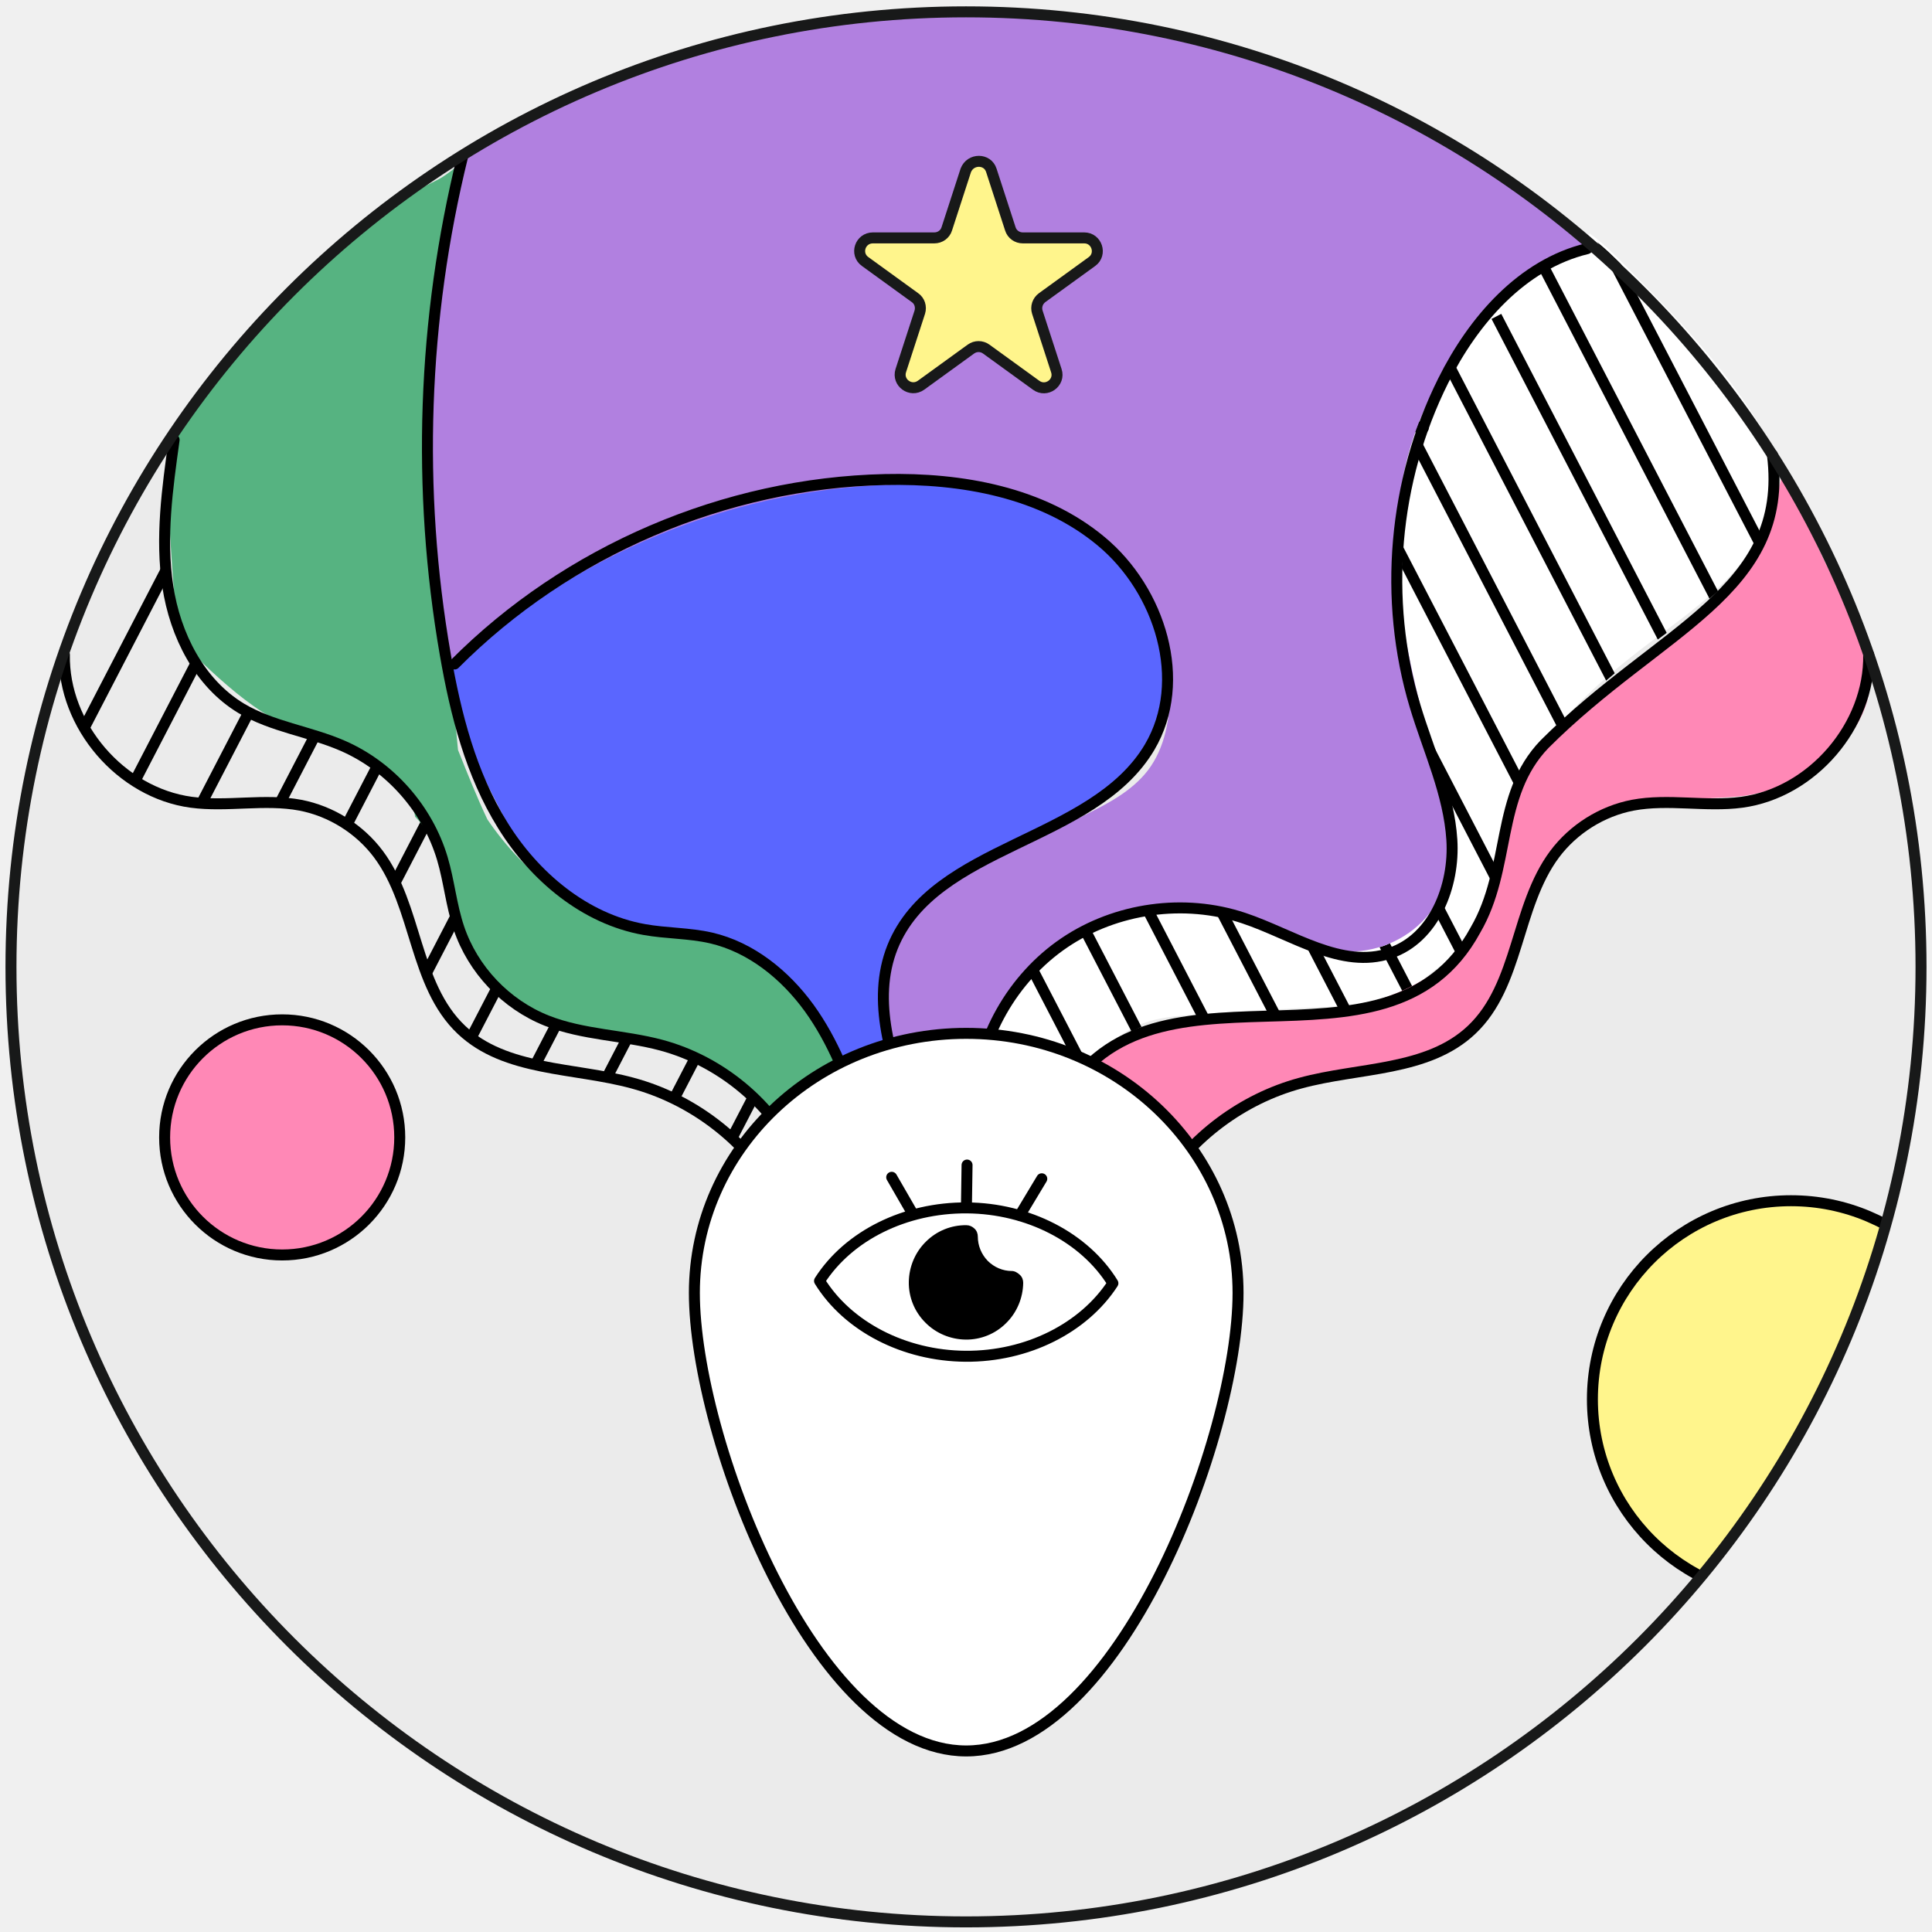
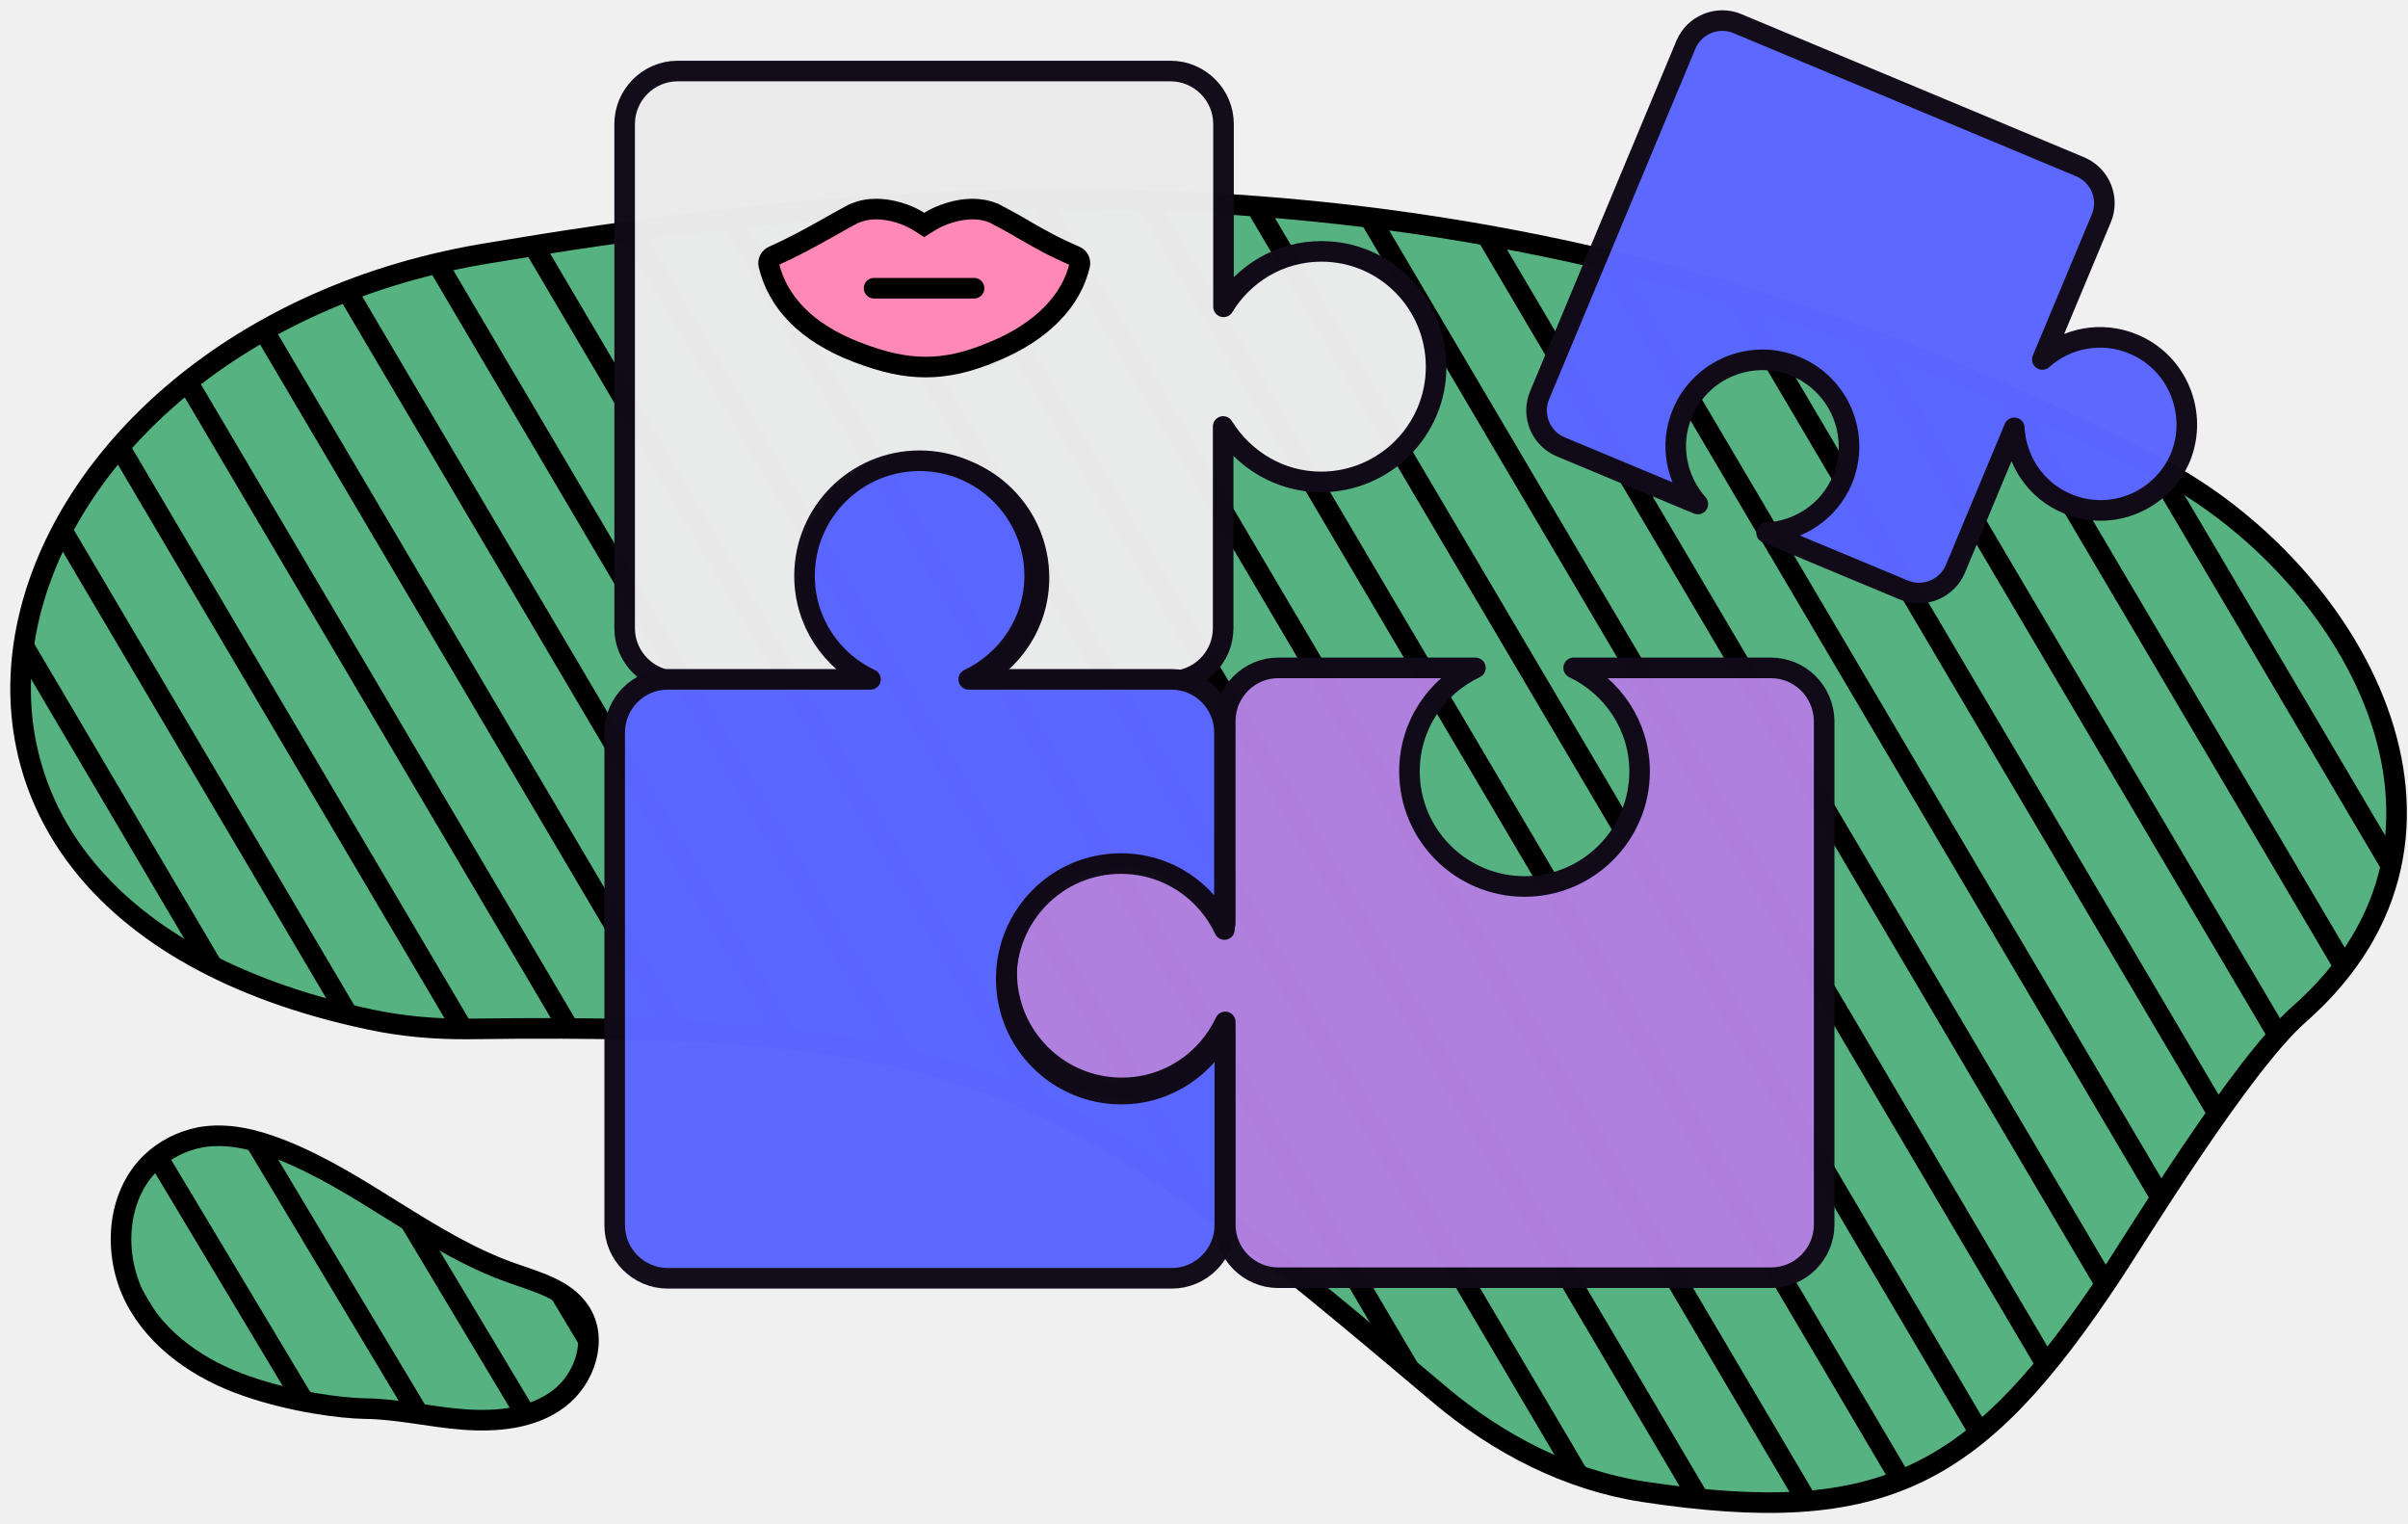
- <svg xmlns="http://www.w3.org/2000/svg" width="176" height="176" viewBox="0 0 176 176" fill="none">
-   <path d="M88 175.079C136.049 175.079 175 136.128 175 88.079C175 40.031 136.049 1.079 88 1.079C39.951 1.079 1 40.031 1 88.079C1 136.128 39.951 175.079 88 175.079Z" fill="#EBEBEB" />
-   <mask id="mask0_525_43409" style="mask-type:luminance" maskUnits="userSpaceOnUse" x="5" y="40" width="68" height="68">
-     <path d="M70.504 107.921C70.254 107.094 69.543 106.517 68.87 105.979C67.87 105.172 66.87 104.383 65.871 103.576C64.698 102.634 63.525 101.692 62.217 100.942C57.738 98.327 52.316 98.077 47.394 96.443C45.798 95.904 44.241 95.231 42.933 94.174C40.299 92.078 38.915 88.791 37.838 85.599C36.761 82.407 35.839 79.062 33.781 76.389C31.859 75.044 29.994 73.659 27.802 73.121C24.11 72.217 20.188 73.89 16.477 73.063C15.439 72.832 14.459 72.41 13.536 71.891C9.268 69.564 5.941 65.238 5.48 60.393C7.23 52.991 10.69 46.108 15.497 40.897C15.074 45.3 14.632 49.761 15.497 54.106C16.362 58.432 18.689 62.7 22.572 64.796C26.648 67.007 32.051 66.757 35.243 70.102C36.012 70.91 36.569 71.852 37.146 72.813C38.876 75.716 40.626 78.639 41.818 81.792C42.549 83.734 43.087 85.791 44.164 87.56C45.51 89.79 47.701 91.521 50.297 92.29C51.393 93.866 53.546 94.212 55.45 94.443C58.353 94.789 61.314 95.212 63.929 96.558C65.909 97.577 67.582 99.096 69.139 100.673C70.235 101.768 72.619 104.095 72.754 105.691C72.869 106.652 71.292 106.633 70.504 107.921Z" fill="white" />
+ <svg xmlns="http://www.w3.org/2000/svg" width="117" height="74" viewBox="0 0 117 74" fill="none">
+   <path d="M104.842 22.73C76.443 7.866 50.413 7.797 23.94 12.264C-0.964 16.167 -9.368 43.748 17.974 49.527C19.559 49.868 21.196 50.004 22.832 49.987C47.993 49.629 52.033 52.629 69.965 67.766C72.795 70.153 76.187 71.909 79.852 72.471C91.563 74.244 96.097 71.772 102.677 61.8C103.717 60.232 108.882 51.76 111.695 49.288C121.701 40.492 114.201 27.622 104.842 22.73Z" fill="#56B381" />
+   <mask id="mask0_525_47764" style="mask-type:luminance" maskUnits="userSpaceOnUse" x="1" y="9" width="116" height="64">
+     <path d="M104.842 22.73C76.443 7.866 50.413 7.797 23.94 12.264C-0.964 16.167 -9.368 43.748 17.974 49.527C19.559 49.868 21.196 50.004 22.832 49.987C47.993 49.629 52.033 52.629 69.965 67.766C72.795 70.153 76.187 71.909 79.852 72.471C91.563 74.244 96.097 71.772 102.677 61.8C103.717 60.232 108.882 51.76 111.695 49.288C121.701 40.492 114.201 27.622 104.842 22.73Z" fill="white" />
  </mask>
-   <g mask="url(#mask0_525_43409)">
-     <path d="M5.653 1.502L-19.438 49.876" stroke="black" stroke-miterlimit="10" />
-     <path d="M9.806 7.251L-15.284 55.606" stroke="black" stroke-miterlimit="10" />
-     <path d="M13.959 12.98L-11.132 61.354" stroke="black" stroke-miterlimit="10" />
-     <path d="M18.093 18.71L-6.979 67.084" stroke="black" stroke-miterlimit="10" />
-     <path d="M22.246 24.44L-2.826 72.814" stroke="black" stroke-miterlimit="10" />
-     <path d="M26.398 30.188L1.327 78.543" stroke="black" stroke-miterlimit="10" />
-     <path d="M30.551 35.918L5.48 84.292" stroke="black" stroke-miterlimit="10" />
-     <path d="M34.704 41.647L9.633 90.021" stroke="black" stroke-miterlimit="10" />
-     <path d="M38.857 47.396L13.786 95.751" stroke="black" stroke-miterlimit="10" />
-     <path d="M43.01 53.125L17.939 101.499" stroke="black" stroke-miterlimit="10" />
-     <path d="M47.163 58.855L22.092 107.229" stroke="black" stroke-miterlimit="10" />
-     <path d="M51.316 64.585L26.245 112.958" stroke="black" stroke-miterlimit="10" />
-     <path d="M55.469 70.333L30.398 118.688" stroke="black" stroke-miterlimit="10" />
-     <path d="M59.622 76.063L34.55 124.437" stroke="black" stroke-miterlimit="10" />
-     <path d="M63.775 81.792L38.684 130.166" stroke="black" stroke-miterlimit="10" />
-     <path d="M67.928 87.522L42.837 135.895" stroke="black" stroke-miterlimit="10" />
-     <path d="M72.081 93.27L46.99 141.625" stroke="black" stroke-miterlimit="10" />
-     <path d="M76.233 99L51.143 147.374" stroke="black" stroke-miterlimit="10" />
-     <path d="M80.386 104.729L55.296 153.103" stroke="black" stroke-miterlimit="10" />
+   <g mask="url(#mask0_525_47764)">
+     <path d="M-27.335 -16.92L21.707 66.249" stroke="black" stroke-miterlimit="10" />
+     <path d="M-21.624 -16.017L27.435 67.153" stroke="black" stroke-miterlimit="10" />
+     <path d="M-15.914 -15.096L33.145 68.056" stroke="black" stroke-miterlimit="10" />
+     <path d="M-10.203 -14.193L38.856 68.977" stroke="black" stroke-miterlimit="10" />
+     <path d="M-4.493 -13.289L44.566 69.88" stroke="black" stroke-miterlimit="10" />
+     <path d="M1.218 -12.386L50.277 70.784" stroke="black" stroke-miterlimit="10" />
+     <path d="M6.928 -11.482L55.988 71.687" stroke="black" stroke-miterlimit="10" />
+     <path d="M12.656 -10.562L61.698 72.59" stroke="black" stroke-miterlimit="10" />
+     <path d="M18.366 -9.658L67.426 73.494" stroke="black" stroke-miterlimit="10" />
+     <path d="M24.077 -8.755L73.136 74.414" stroke="black" stroke-miterlimit="10" />
+     <path d="M29.788 -7.851L78.847 75.318" stroke="black" stroke-miterlimit="10" />
+     <path d="M35.498 -6.948L84.558 76.221" stroke="black" stroke-miterlimit="10" />
+     <path d="M41.208 -6.044L90.268 77.125" stroke="black" stroke-miterlimit="10" />
+     <path d="M46.919 -5.124L95.978 78.028" stroke="black" stroke-miterlimit="10" />
+     <path d="M52.629 -4.22L101.689 78.949" stroke="black" stroke-miterlimit="10" />
+     <path d="M58.357 -3.317L107.417 79.852" stroke="black" stroke-miterlimit="10" />
+     <path d="M64.068 -2.413L113.127 80.756" stroke="black" stroke-miterlimit="10" />
+     <path d="M69.778 -1.51L118.838 81.659" stroke="black" stroke-miterlimit="10" />
+     <path d="M75.489 -0.607L124.548 82.562" stroke="black" stroke-miterlimit="10" />
+     <path d="M81.199 0.314L130.259 83.466" stroke="black" stroke-miterlimit="10" />
+     <path d="M86.91 1.217L135.969 84.386" stroke="black" stroke-miterlimit="10" />
+     <path d="M92.62 2.121L141.679 85.29" stroke="black" stroke-miterlimit="10" />
  </g>
-   <path d="M24.63 93.117C20.631 93.482 16.939 96.231 15.497 99.981C14.074 103.73 14.997 108.267 17.823 111.132C20.65 113.978 25.226 114.939 28.936 113.439C30.167 112.939 31.301 112.189 32.301 111.343C34.474 109.498 36.242 106.96 36.416 104.095C36.608 101.019 34.916 98.019 32.474 96.116C30.032 94.213 26.975 93.29 24.63 93.117Z" fill="#FF88B6" />
-   <path d="M131.01 88.156C133.356 86.599 134.721 83.926 135.548 81.254C136.394 78.562 136.797 75.755 137.778 73.121C140.047 67.046 145.084 62.45 150.275 58.547C154.39 55.452 158.927 52.356 160.811 47.569C161.427 45.992 161.715 44.3 162.503 42.82C159.062 35.399 153.544 29.746 148.141 24.267C147.103 23.209 146.045 22.152 144.834 21.286C140.316 23.036 136.644 26.497 134.048 30.496C131.452 34.495 129.818 39.032 128.261 43.551C127.838 44.8 127.396 46.089 127.434 47.415C127.473 48.838 128.03 50.28 127.626 51.645C126.684 56.759 127.05 62.104 129.299 66.661C129.876 67.815 130.568 68.949 130.818 70.199C131.01 71.141 130.972 72.121 131.126 73.083C131.299 74.102 131.702 75.082 131.856 76.12C132.279 79.043 130.568 81.869 128.549 84.042C127.896 84.734 127.203 85.407 126.319 85.791C124.127 86.753 121.647 85.599 119.436 84.657C115.571 83.023 111.38 81.965 107.169 82.138C102.959 82.311 98.748 83.792 95.672 86.656C93.865 88.349 92.519 90.463 91.346 92.655C90 95.174 88.866 97.827 88.058 100.961C88.827 101.019 89.635 100.557 90.365 100.826C90.577 100.903 90.75 101.038 90.961 101.096C91.231 101.192 91.519 101.153 91.807 101.153C93.096 101.115 94.403 101.442 95.691 102.595C96.806 99.519 98.806 96.789 101.401 94.809C102.228 94.174 103.132 93.617 104.112 93.232C105.535 92.694 107.092 92.559 108.611 92.444C113.11 92.098 117.609 91.848 122.128 91.675C123.762 91.617 125.435 91.559 126.992 91.021C128.569 90.521 129.607 89.098 131.01 88.156Z" fill="white" />
-   <mask id="mask1_525_43409" style="mask-type:luminance" maskUnits="userSpaceOnUse" x="88" y="21" width="75" height="82">
-     <path d="M131.01 88.425C133.356 86.868 134.721 84.195 135.548 81.523C136.394 78.831 136.797 76.024 137.778 73.39C140.047 67.315 145.084 62.719 150.275 58.816C154.39 55.721 158.927 52.626 160.811 47.838C161.427 46.262 161.715 44.57 162.503 43.089C159.062 35.668 153.544 30.015 148.141 24.536C147.103 23.478 146.045 22.421 144.834 21.555C140.316 23.305 136.644 26.766 134.048 30.765C131.452 34.764 129.818 39.302 128.261 43.82C127.838 45.069 127.396 46.358 127.434 47.684C127.473 49.107 128.03 50.549 127.626 51.914C126.684 57.028 127.05 62.373 129.299 66.93C129.876 68.084 130.568 69.218 130.818 70.468C131.01 71.41 130.972 72.39 131.126 73.352C131.299 74.371 131.702 75.351 131.856 76.39C132.279 79.312 130.568 82.138 128.549 84.311C127.896 85.003 127.203 85.676 126.319 86.061C124.127 87.022 121.647 85.868 119.436 84.926C115.571 83.292 111.38 82.234 107.169 82.407C102.959 82.581 98.748 84.061 95.672 86.926C93.865 88.618 92.519 90.733 91.346 92.924C90 95.443 88.866 98.096 88.058 101.23C88.827 101.288 89.635 100.826 90.365 101.096C90.577 101.173 90.75 101.307 90.961 101.365C91.231 101.461 91.519 101.422 91.807 101.422C93.096 101.384 94.403 101.711 95.691 102.864C96.806 99.788 98.806 97.058 101.401 95.078C102.228 94.443 103.132 93.886 104.112 93.501C105.535 92.963 107.092 92.828 108.611 92.713C113.11 92.367 117.609 92.117 122.128 91.944C123.762 91.886 125.435 91.828 126.992 91.29C128.569 90.79 129.607 89.348 131.01 88.425Z" fill="white" />
+   <path d="M104.842 22.73C76.443 7.866 50.413 7.797 23.94 12.264C-0.964 16.167 -9.368 43.748 17.974 49.527C19.559 49.868 21.196 50.004 22.832 49.987C47.993 49.629 52.033 52.629 69.965 67.766C72.795 70.153 76.187 71.909 79.852 72.471C91.563 74.244 96.097 71.772 102.677 61.8C103.717 60.232 108.882 51.76 111.695 49.288C121.701 40.492 114.201 27.622 104.842 22.73Z" stroke="black" stroke-miterlimit="10" />
+   <path d="M17.719 68.431C19.338 68.448 20.924 68.841 22.526 68.96C24.128 69.079 25.867 68.926 27.145 67.954C28.441 66.983 29.072 65.022 28.168 63.693C27.452 62.619 26.072 62.278 24.844 61.835C20.838 60.42 17.582 57.386 13.611 55.834C12.383 55.357 11.037 55.016 9.724 55.255C8.838 55.425 8.002 55.851 7.355 56.465C5.65 58.101 5.48 60.931 6.554 63.045C7.627 65.141 9.741 66.573 11.991 67.341C14.242 68.125 16.628 68.414 17.719 68.431Z" fill="#56B381" />
+   <mask id="mask1_525_47764" style="mask-type:luminance" maskUnits="userSpaceOnUse" x="5" y="55" width="24" height="14">
+     <path d="M17.719 68.431C19.338 68.448 20.924 68.841 22.526 68.96C24.128 69.079 25.867 68.926 27.145 67.954C28.441 66.983 29.072 65.022 28.168 63.693C27.452 62.619 26.072 62.278 24.844 61.835C20.838 60.42 17.582 57.386 13.611 55.834C12.383 55.357 11.037 55.016 9.724 55.255C8.838 55.425 8.002 55.851 7.355 56.465C5.65 58.101 5.48 60.931 6.554 63.045C7.627 65.141 9.741 66.573 11.991 67.341C14.242 68.125 16.628 68.414 17.719 68.431Z" fill="white" />
  </mask>
-   <g mask="url(#mask1_525_43409)">
-     <path d="M161.427 0.349L186.498 48.723" stroke="black" stroke-miterlimit="10" />
-     <path d="M157.235 5.098L182.326 53.472" stroke="black" stroke-miterlimit="10" />
-     <path d="M153.063 9.847L178.135 58.221" stroke="black" stroke-miterlimit="10" />
-     <path d="M148.872 14.596L173.962 62.969" stroke="black" stroke-miterlimit="10" />
-     <path d="M144.68 19.345L169.771 67.719" stroke="black" stroke-miterlimit="10" />
-     <path d="M140.508 24.093L165.58 72.448" stroke="black" stroke-miterlimit="10" />
-     <path d="M136.317 28.823L161.407 77.197" stroke="black" stroke-miterlimit="10" />
-     <path d="M132.145 33.572L157.216 81.946" stroke="black" stroke-miterlimit="10" />
-     <path d="M127.953 38.321L153.025 86.695" stroke="black" stroke-miterlimit="10" />
-     <path d="M123.762 43.07L148.853 91.444" stroke="black" stroke-miterlimit="10" />
-     <path d="M119.59 47.819L144.661 96.193" stroke="black" stroke-miterlimit="10" />
-     <path d="M115.398 52.568L140.489 100.923" stroke="black" stroke-miterlimit="10" />
-     <path d="M111.207 57.317L136.298 105.672" stroke="black" stroke-miterlimit="10" />
-     <path d="M107.035 62.047L132.106 110.421" stroke="black" stroke-miterlimit="10" />
-     <path d="M102.843 66.796L127.934 115.169" stroke="black" stroke-miterlimit="10" />
-     <path d="M98.671 71.545L123.743 119.918" stroke="black" stroke-miterlimit="10" />
-     <path d="M94.48 76.294L119.551 124.668" stroke="black" stroke-miterlimit="10" />
-     <path d="M90.289 81.043L115.379 129.417" stroke="black" stroke-miterlimit="10" />
-     <path d="M86.116 85.791L111.188 134.146" stroke="black" stroke-miterlimit="10" />
-     <path d="M81.925 90.54L106.996 138.895" stroke="black" stroke-miterlimit="10" />
-     <path d="M77.734 95.27L102.824 143.644" stroke="black" stroke-miterlimit="10" />
+   <g mask="url(#mask1_525_47764)">
+     <path d="M64.29 124.702L14.668 41.873" stroke="black" stroke-miterlimit="10" />
+     <path d="M58.562 123.832L8.94 41.004" stroke="black" stroke-miterlimit="10" />
+     <path d="M52.852 122.963L3.229 40.135" stroke="black" stroke-miterlimit="10" />
+     <path d="M47.124 122.094L-2.498 39.265" stroke="black" stroke-miterlimit="10" />
+     <path d="M41.413 121.224L-8.209 38.396" stroke="black" stroke-miterlimit="10" />
+     <path d="M35.686 120.355L-13.936 37.527" stroke="black" stroke-miterlimit="10" />
+     <path d="M29.975 119.485L-19.646 36.657" stroke="black" stroke-miterlimit="10" />
+     <path d="M24.248 118.633L-25.374 35.788" stroke="black" stroke-miterlimit="10" />
+     <path d="M18.537 117.764L-31.085 34.919" stroke="black" stroke-miterlimit="10" />
+     <path d="M12.809 116.894L-36.795 34.049" stroke="black" stroke-miterlimit="10" />
+     <path d="M7.099 116.025L-42.523 33.18" stroke="black" stroke-miterlimit="10" />
  </g>
-   <path d="M79.176 102.653C80.541 102.326 81.906 101.98 83.136 101.634C82.079 98.577 81.06 95.462 80.829 92.251C80.598 89.021 81.271 85.638 83.271 83.1C86.155 79.466 91.058 78.312 95.172 76.159C98.806 74.255 101.959 71.429 104.228 68.026C105.804 65.661 107.016 62.835 106.554 60.028C106.285 58.394 105.478 56.894 104.651 55.452C102.555 51.76 100.017 47.857 95.883 46.761C89.212 43.32 81.271 43.704 73.811 44.57C70.562 44.954 67.332 45.396 64.198 46.3C56.161 48.627 49.259 53.741 42.568 58.74C42.088 59.105 41.588 59.489 41.338 60.047C41.126 60.528 41.146 61.085 41.184 61.624C41.569 65.988 43.607 69.987 45.625 73.89C46.76 76.082 47.913 78.293 49.663 80.023C51.586 81.927 54.104 83.119 56.642 84.061C59.507 85.099 62.468 85.849 65.467 86.31C67.063 86.541 68.716 86.714 70.101 87.541C71.331 88.291 72.216 89.483 73.042 90.656C75.407 94.001 78.464 102.98 78.464 102.98L79.176 102.653Z" fill="#5A66FF" />
-   <path d="M131.145 71.218C130.433 71.314 129.703 71.371 128.953 71.371C119.974 71.371 112.706 64.104 112.706 55.125C112.706 46.146 119.974 38.879 128.953 38.879C129.28 38.879 129.318 38.956 129.664 38.975" stroke="black" stroke-miterlimit="10" stroke-linecap="round" stroke-linejoin="round" />
-   <path d="M145.045 22.344C136.624 25.824 130.068 33.553 128.03 42.435C125.472 53.606 129.721 65.027 132.529 76.14C132.471 79.081 131.49 81.984 129.548 83.965C127.587 85.945 124.703 86.945 121.935 86.637C118.378 86.214 115.378 83.811 111.898 82.984C109.072 82.311 106.092 82.754 103.247 83.388C100.997 83.907 98.748 84.561 96.786 85.791C91.653 89.002 89.538 95.52 89.423 101.576C87.365 101.057 85.654 101.288 84.135 101.961C81.867 100.48 81.386 97.904 81.098 95.578C80.579 91.732 80.156 87.502 82.251 84.253C83.866 81.754 86.654 80.312 89.307 78.985C92.46 77.409 95.614 75.832 98.767 74.275C100.901 73.217 103.093 72.083 104.554 70.199C106.131 68.141 106.592 65.45 106.592 62.854C106.592 59.509 105.861 56.106 104.112 53.26C101.997 49.819 98.517 47.338 94.729 45.935C90.942 44.531 86.846 44.127 82.809 44.127C67.235 44.166 51.758 50.53 40.664 61.47C38.665 51.51 38.915 42.647 39.203 33.995C39.414 27.17 39.684 20.171 41.799 13.98C64.524 -0.228 94.076 -2.92 119.224 6.636C128.664 10.75 137.585 16.095 145.045 22.344Z" fill="#B180E0" />
-   <path d="M170.347 62.008C170.386 57.452 167.136 53.606 165.425 49.376C164.502 47.089 164.003 44.57 162.445 42.666C161.657 47.05 159.638 51.857 156.389 54.76C153.14 57.663 149.352 59.893 145.91 62.566C142.469 65.238 139.258 68.468 137.778 72.564C136.451 76.255 136.586 80.427 134.817 83.927C133.163 87.195 129.972 89.483 126.549 90.733C123.108 91.982 119.416 92.329 115.763 92.482C111.879 92.655 107.919 92.675 104.285 94.001C100.632 95.328 97.306 98.289 96.325 102.115C99.536 103.749 102.555 105.768 105.304 108.075C108.111 105.018 111.803 101.096 115.686 99.615C117.782 98.808 121.512 97.981 121.512 97.981C121.512 97.981 126.319 97.347 128.741 96.616C130.741 96.001 132.375 95.078 133.913 93.636C138.028 89.829 137.624 83.677 140.719 79.004C142.296 76.601 144.853 74.967 147.583 74.044C150.313 73.121 153.197 72.852 156.062 72.698C157.466 72.621 158.869 72.583 160.215 72.237C165.118 71.064 170.309 66.911 170.347 62.008Z" fill="#FF88B6" />
-   <path d="M39.78 16.422C30.821 20.787 23.861 28.42 18.035 36.514C17.035 37.898 16.055 39.34 15.593 40.994C15.151 42.57 15.228 44.243 15.324 45.896C15.478 48.627 15.651 51.337 15.863 54.068C15.959 55.413 16.093 56.817 16.67 58.028C17.247 59.24 18.227 60.201 19.208 61.105C21.188 62.931 23.303 64.681 25.706 65.911C28.033 67.103 30.571 67.795 32.897 68.968C35.224 70.141 37.435 71.929 37.819 74.409C41.837 78.409 41.222 85.407 44.991 89.637C47.202 92.136 50.605 93.232 53.873 93.867C57.161 94.501 60.545 94.79 63.621 96.097C68.082 98.019 71.523 102.172 72.6 107.191C73.119 105.96 74.196 105.056 75.349 104.403C76.503 103.749 77.772 103.326 78.945 102.48C76.041 97.789 75.272 91.54 70.85 88.252C67.159 85.484 62.102 85.715 57.642 84.522C52.335 83.1 47.644 79.427 44.395 74.64C43.453 72.641 42.626 70.583 41.722 68.314C41.03 59.874 38.588 51.587 38.627 43.109C38.646 39.956 39.011 36.802 39.377 33.649C40.126 27.247 40.876 20.806 42.376 14.538C41.453 15.307 40.511 16.076 39.78 16.422Z" fill="#56B381" />
-   <path d="M5.865 59.624C5.749 66.084 10.998 72.217 17.42 73.083C20.708 73.525 24.091 72.737 27.36 73.352C30.167 73.89 32.763 75.524 34.474 77.812C38.031 82.581 37.704 89.713 42.03 93.809C46.048 97.616 52.297 97.212 57.642 98.673C62.91 100.096 67.582 103.595 70.447 108.229" stroke="black" stroke-miterlimit="10" stroke-linecap="round" stroke-linejoin="round" />
-   <path d="M170.232 59.624C170.348 66.084 165.099 72.217 158.677 73.083C155.389 73.525 152.005 72.737 148.737 73.352C145.93 73.89 143.334 75.524 141.623 77.812C138.066 82.581 138.393 89.713 134.067 93.809C130.049 97.616 123.8 97.212 118.455 98.673C113.187 100.096 108.515 103.595 105.65 108.229" stroke="black" stroke-miterlimit="10" stroke-linecap="round" stroke-linejoin="round" />
-   <path d="M88.827 100.25C89.135 94.559 92.249 89.079 96.96 85.887C101.67 82.696 107.9 81.831 113.302 83.638C117.744 85.118 122.223 88.329 126.646 86.829C130.645 85.484 132.529 80.696 132.26 76.505C131.991 72.294 130.126 68.372 128.914 64.335C125.992 54.606 126.934 43.781 131.471 34.687C134.202 29.208 138.624 24.093 144.584 22.651" stroke="black" stroke-miterlimit="10" stroke-linecap="round" stroke-linejoin="round" />
-   <path d="M161.465 41.436C163.041 53.933 151.255 57.24 140.7 67.795C136.201 72.467 137.681 79.1 134.413 84.715C126.28 99.731 104.227 85.234 96.325 101" stroke="black" stroke-miterlimit="10" stroke-linecap="round" stroke-linejoin="round" />
-   <path d="M42.144 14.249C38.491 29.054 37.953 44.608 40.568 59.643C41.51 65.065 42.894 70.506 45.797 75.178C48.681 79.85 53.276 83.715 58.679 84.676C60.698 85.042 62.774 84.984 64.774 85.445C68.427 86.291 71.522 88.81 73.714 91.829C75.906 94.866 77.271 98.404 78.425 101.961" stroke="black" stroke-miterlimit="10" stroke-linecap="round" stroke-linejoin="round" />
-   <path d="M15.862 40.071C15.246 44.493 14.612 48.992 15.285 53.414C15.958 57.836 18.15 62.22 21.976 64.527C24.802 66.219 28.205 66.623 31.243 67.949C35.55 69.833 38.953 73.698 40.299 78.216C40.914 80.293 41.106 82.465 41.798 84.522C43.067 88.329 46.086 91.502 49.816 92.982C53.123 94.29 56.795 94.29 60.237 95.212C65.678 96.674 70.388 100.615 72.791 105.691" stroke="black" stroke-miterlimit="10" stroke-linecap="round" stroke-linejoin="round" />
-   <path d="M41.414 60.489C51.681 50.165 66.043 44.012 80.617 43.685C87.596 43.532 94.96 44.839 100.324 49.319C105.688 53.779 108.284 62.047 104.727 68.065C99.574 76.755 85.078 76.909 81.309 86.272C79.348 91.175 81.213 96.674 83.097 101.615" stroke="black" stroke-miterlimit="10" stroke-linecap="round" stroke-linejoin="round" />
-   <path d="M25.707 114.324C31.621 114.324 36.416 109.529 36.416 103.614C36.416 97.7 31.621 92.905 25.707 92.905C19.792 92.905 14.997 97.7 14.997 103.614C14.997 109.529 19.792 114.324 25.707 114.324Z" fill="#FF88B6" stroke="black" stroke-miterlimit="10" />
-   <path d="M63.255 117.784C63.255 104.71 74.33 94.136 88.019 94.136C101.689 94.136 112.783 104.73 112.783 117.784C112.783 130.839 101.939 159.506 88.019 159.506C74.099 159.506 63.255 130.858 63.255 117.784Z" fill="white" stroke="black" stroke-miterlimit="10" stroke-linecap="round" stroke-linejoin="round" />
-   <path d="M87.962 123.552C82.367 123.514 77.214 120.841 74.657 116.688C77.291 112.554 82.463 109.997 88.077 110.036C93.672 110.074 98.825 112.747 101.382 116.9C98.728 120.995 93.556 123.591 87.962 123.552Z" stroke="black" stroke-miterlimit="10" stroke-linecap="round" stroke-linejoin="round" />
-   <path d="M92.173 115.785C91.346 115.785 90.558 115.439 89.981 114.862C89.404 114.266 89.077 113.477 89.077 112.651C89.077 112.381 88.981 112.112 88.77 111.92C88.577 111.728 88.308 111.612 88.039 111.612C86.655 111.593 85.328 112.132 84.347 113.112C83.367 114.073 82.809 115.4 82.79 116.784C82.771 118.169 83.309 119.495 84.29 120.476C85.251 121.456 86.578 122.014 87.962 122.033C89.346 122.052 90.673 121.514 91.654 120.534C92.634 119.572 93.192 118.246 93.211 116.861C93.211 116.592 93.115 116.323 92.903 116.131C92.692 115.938 92.442 115.785 92.173 115.785Z" fill="black" />
-   <path d="M88.096 106.133L88.038 110.017" stroke="black" stroke-miterlimit="10" stroke-linecap="round" stroke-linejoin="round" />
-   <path d="M81.232 107.248L83.174 110.613" stroke="black" stroke-miterlimit="10" stroke-linecap="round" stroke-linejoin="round" />
-   <path d="M94.903 107.383L92.903 110.709" stroke="black" stroke-miterlimit="10" stroke-linecap="round" stroke-linejoin="round" />
-   <path d="M90.308 15.518L92.038 20.844C92.192 21.344 92.653 21.671 93.172 21.671H98.767C99.921 21.671 100.402 23.151 99.479 23.824L94.941 27.112C94.518 27.42 94.345 27.958 94.499 28.439L96.229 33.764C96.595 34.86 95.326 35.783 94.384 35.091L89.846 31.803C89.423 31.496 88.866 31.496 88.443 31.803L83.905 35.091C82.963 35.764 81.713 34.86 82.059 33.764L83.79 28.439C83.944 27.939 83.771 27.401 83.348 27.112L78.81 23.824C77.868 23.151 78.349 21.671 79.522 21.671H85.116C85.636 21.671 86.097 21.344 86.251 20.844L87.981 15.518C88.404 14.423 89.962 14.423 90.308 15.518Z" fill="#FFF58C" stroke="#181919" stroke-miterlimit="10" stroke-linecap="round" stroke-linejoin="round" />
-   <mask id="mask2_525_43409" style="mask-type:luminance" maskUnits="userSpaceOnUse" x="1" y="1" width="174" height="175">
-     <path d="M88 175.079C136.049 175.079 175 136.128 175 88.079C175 40.031 136.049 1.079 88 1.079C39.951 1.079 1 40.031 1 88.079C1 136.128 39.951 175.079 88 175.079Z" fill="white" />
-   </mask>
-   <g mask="url(#mask2_525_43409)">
-     <path d="M163.157 145.567C173.149 145.567 181.249 137.467 181.249 127.474C181.249 117.482 173.149 109.382 163.157 109.382C153.165 109.382 145.064 117.482 145.064 127.474C145.064 137.467 153.165 145.567 163.157 145.567Z" fill="#FFF58C" stroke="black" stroke-miterlimit="10" />
-   </g>
-   <path d="M88 175.079C136.049 175.079 175 136.128 175 88.079C175 40.031 136.049 1.079 88 1.079C39.951 1.079 1 40.031 1 88.079C1 136.128 39.951 175.079 88 175.079Z" stroke="#181919" stroke-miterlimit="10" />
+   <path d="M17.719 68.431C19.338 68.448 20.924 68.841 22.526 68.96C24.128 69.079 25.867 68.926 27.145 67.954C28.441 66.983 29.072 65.022 28.168 63.693C27.452 62.619 26.072 62.278 24.844 61.835C20.838 60.42 17.582 57.386 13.611 55.834C12.383 55.357 11.037 55.016 9.724 55.255C8.838 55.425 8.002 55.851 7.355 56.465C5.65 58.101 5.48 60.931 6.554 63.045C7.627 65.141 9.741 66.573 11.991 67.341C14.242 68.125 16.628 68.414 17.719 68.431Z" stroke="black" stroke-miterlimit="10" />
+   <path opacity="0.988" d="M64.204 12.212C62.176 12.212 60.42 13.303 59.448 14.906V6.025C59.448 4.61 58.289 3.451 56.874 3.451H32.924C31.509 3.451 30.35 4.61 30.35 6.025V30.52C30.35 31.935 31.509 33.094 32.924 33.094H42.504C40.612 32.191 39.299 30.282 39.299 28.066C39.299 24.98 41.805 22.474 44.891 22.474C47.976 22.474 50.482 24.98 50.482 28.066C50.482 30.299 49.169 32.208 47.277 33.094H56.857C58.272 33.094 59.431 31.935 59.431 30.52V20.719C60.42 22.321 62.176 23.412 64.187 23.412C67.272 23.412 69.778 20.906 69.778 17.821C69.778 14.735 67.307 12.212 64.204 12.212Z" fill="#EBEBEB" stroke="#100917" stroke-miterlimit="10" stroke-linecap="round" stroke-linejoin="round" />
+   <path opacity="0.988" d="M103.649 16.713C102.098 16.065 100.393 16.423 99.234 17.463L102.098 10.61C102.507 9.639 102.047 8.513 101.075 8.104L84.421 1.149C83.449 0.74 82.324 1.201 81.915 2.172L74.807 19.201C74.397 20.173 74.858 21.298 75.829 21.707L82.495 24.486C81.455 23.31 81.097 21.605 81.745 20.071C82.648 17.923 85.103 16.917 87.251 17.804C89.398 18.707 90.404 21.162 89.518 23.31C88.87 24.861 87.404 25.799 85.836 25.884L92.501 28.662C93.472 29.071 94.597 28.611 95.007 27.64L97.87 20.787C97.956 22.355 98.893 23.821 100.444 24.469C102.592 25.372 105.047 24.349 105.95 22.202C106.803 20.071 105.797 17.599 103.649 16.713Z" fill="#5A66FF" stroke="#100917" stroke-miterlimit="10" stroke-linecap="round" stroke-linejoin="round" />
+   <path opacity="0.988" d="M86.04 32.446H76.46C78.353 33.35 79.665 35.259 79.665 37.475C79.665 40.56 77.159 43.066 74.074 43.066C70.989 43.066 68.483 40.56 68.483 37.475C68.483 35.242 69.795 33.333 71.688 32.446H62.107C60.693 32.446 59.533 33.606 59.533 35.02V44.873C58.63 42.981 56.721 41.669 54.505 41.669C51.419 41.669 48.914 44.174 48.914 47.26C48.914 50.345 51.419 52.851 54.505 52.851C56.738 52.851 58.647 51.538 59.533 49.646V59.499C59.533 60.914 60.693 62.073 62.107 62.073H86.058C87.472 62.073 88.632 60.914 88.632 59.499V35.02C88.615 33.606 87.472 32.446 86.04 32.446Z" fill="#B180E0" stroke="#100917" stroke-miterlimit="10" stroke-linecap="round" stroke-linejoin="round" />
+   <path opacity="0.988" d="M54.465 41.953C56.698 41.953 58.608 43.265 59.494 45.157V35.577C59.494 34.162 58.335 33.003 56.92 33.003H47.067C48.959 32.1 50.272 30.191 50.272 27.974C50.272 24.889 47.766 22.383 44.681 22.383C41.595 22.383 39.09 24.889 39.09 27.974C39.09 30.207 40.402 32.117 42.294 33.003H32.441C31.027 33.003 29.867 34.162 29.867 35.577V59.527C29.867 60.942 31.027 62.101 32.441 62.101H56.937C58.352 62.101 59.511 60.942 59.511 59.527V49.947C58.608 51.839 56.698 53.152 54.482 53.152C51.397 53.152 48.891 50.646 48.891 47.561C48.891 44.475 51.363 41.953 54.465 41.953Z" fill="#5A66FF" stroke="#100917" stroke-miterlimit="10" stroke-linecap="round" stroke-linejoin="round" />
+   <path d="M41.611 17.099L41.61 17.099C39.195 16.169 37.78 14.691 37.349 12.854C37.317 12.695 37.4 12.52 37.562 12.446C38.588 11.983 39.255 11.612 39.978 11.21C40.015 11.19 40.051 11.17 40.087 11.15L40.087 11.15L40.089 11.149C40.193 11.09 40.298 11.031 40.404 10.971C40.732 10.787 41.074 10.594 41.474 10.381C41.851 10.224 42.189 10.156 42.572 10.156C43.274 10.156 44.069 10.399 44.64 10.76L44.905 10.928L45.171 10.762C45.731 10.414 46.544 10.156 47.243 10.156C47.63 10.156 47.968 10.225 48.276 10.348C48.878 10.666 49.305 10.896 49.713 11.141L49.713 11.141L49.72 11.145L49.733 11.153C50.497 11.594 51.163 11.979 52.256 12.448C52.416 12.523 52.498 12.697 52.465 12.855C52.069 14.604 50.622 16.119 48.263 17.085L48.263 17.085L48.259 17.087C47.011 17.613 45.986 17.832 44.975 17.832C43.964 17.832 42.936 17.613 41.611 17.099Z" fill="#FF88B6" stroke="black" />
+   <path d="M42.47 14.002H47.328" stroke="black" stroke-miterlimit="10" stroke-linecap="round" />
</svg>
